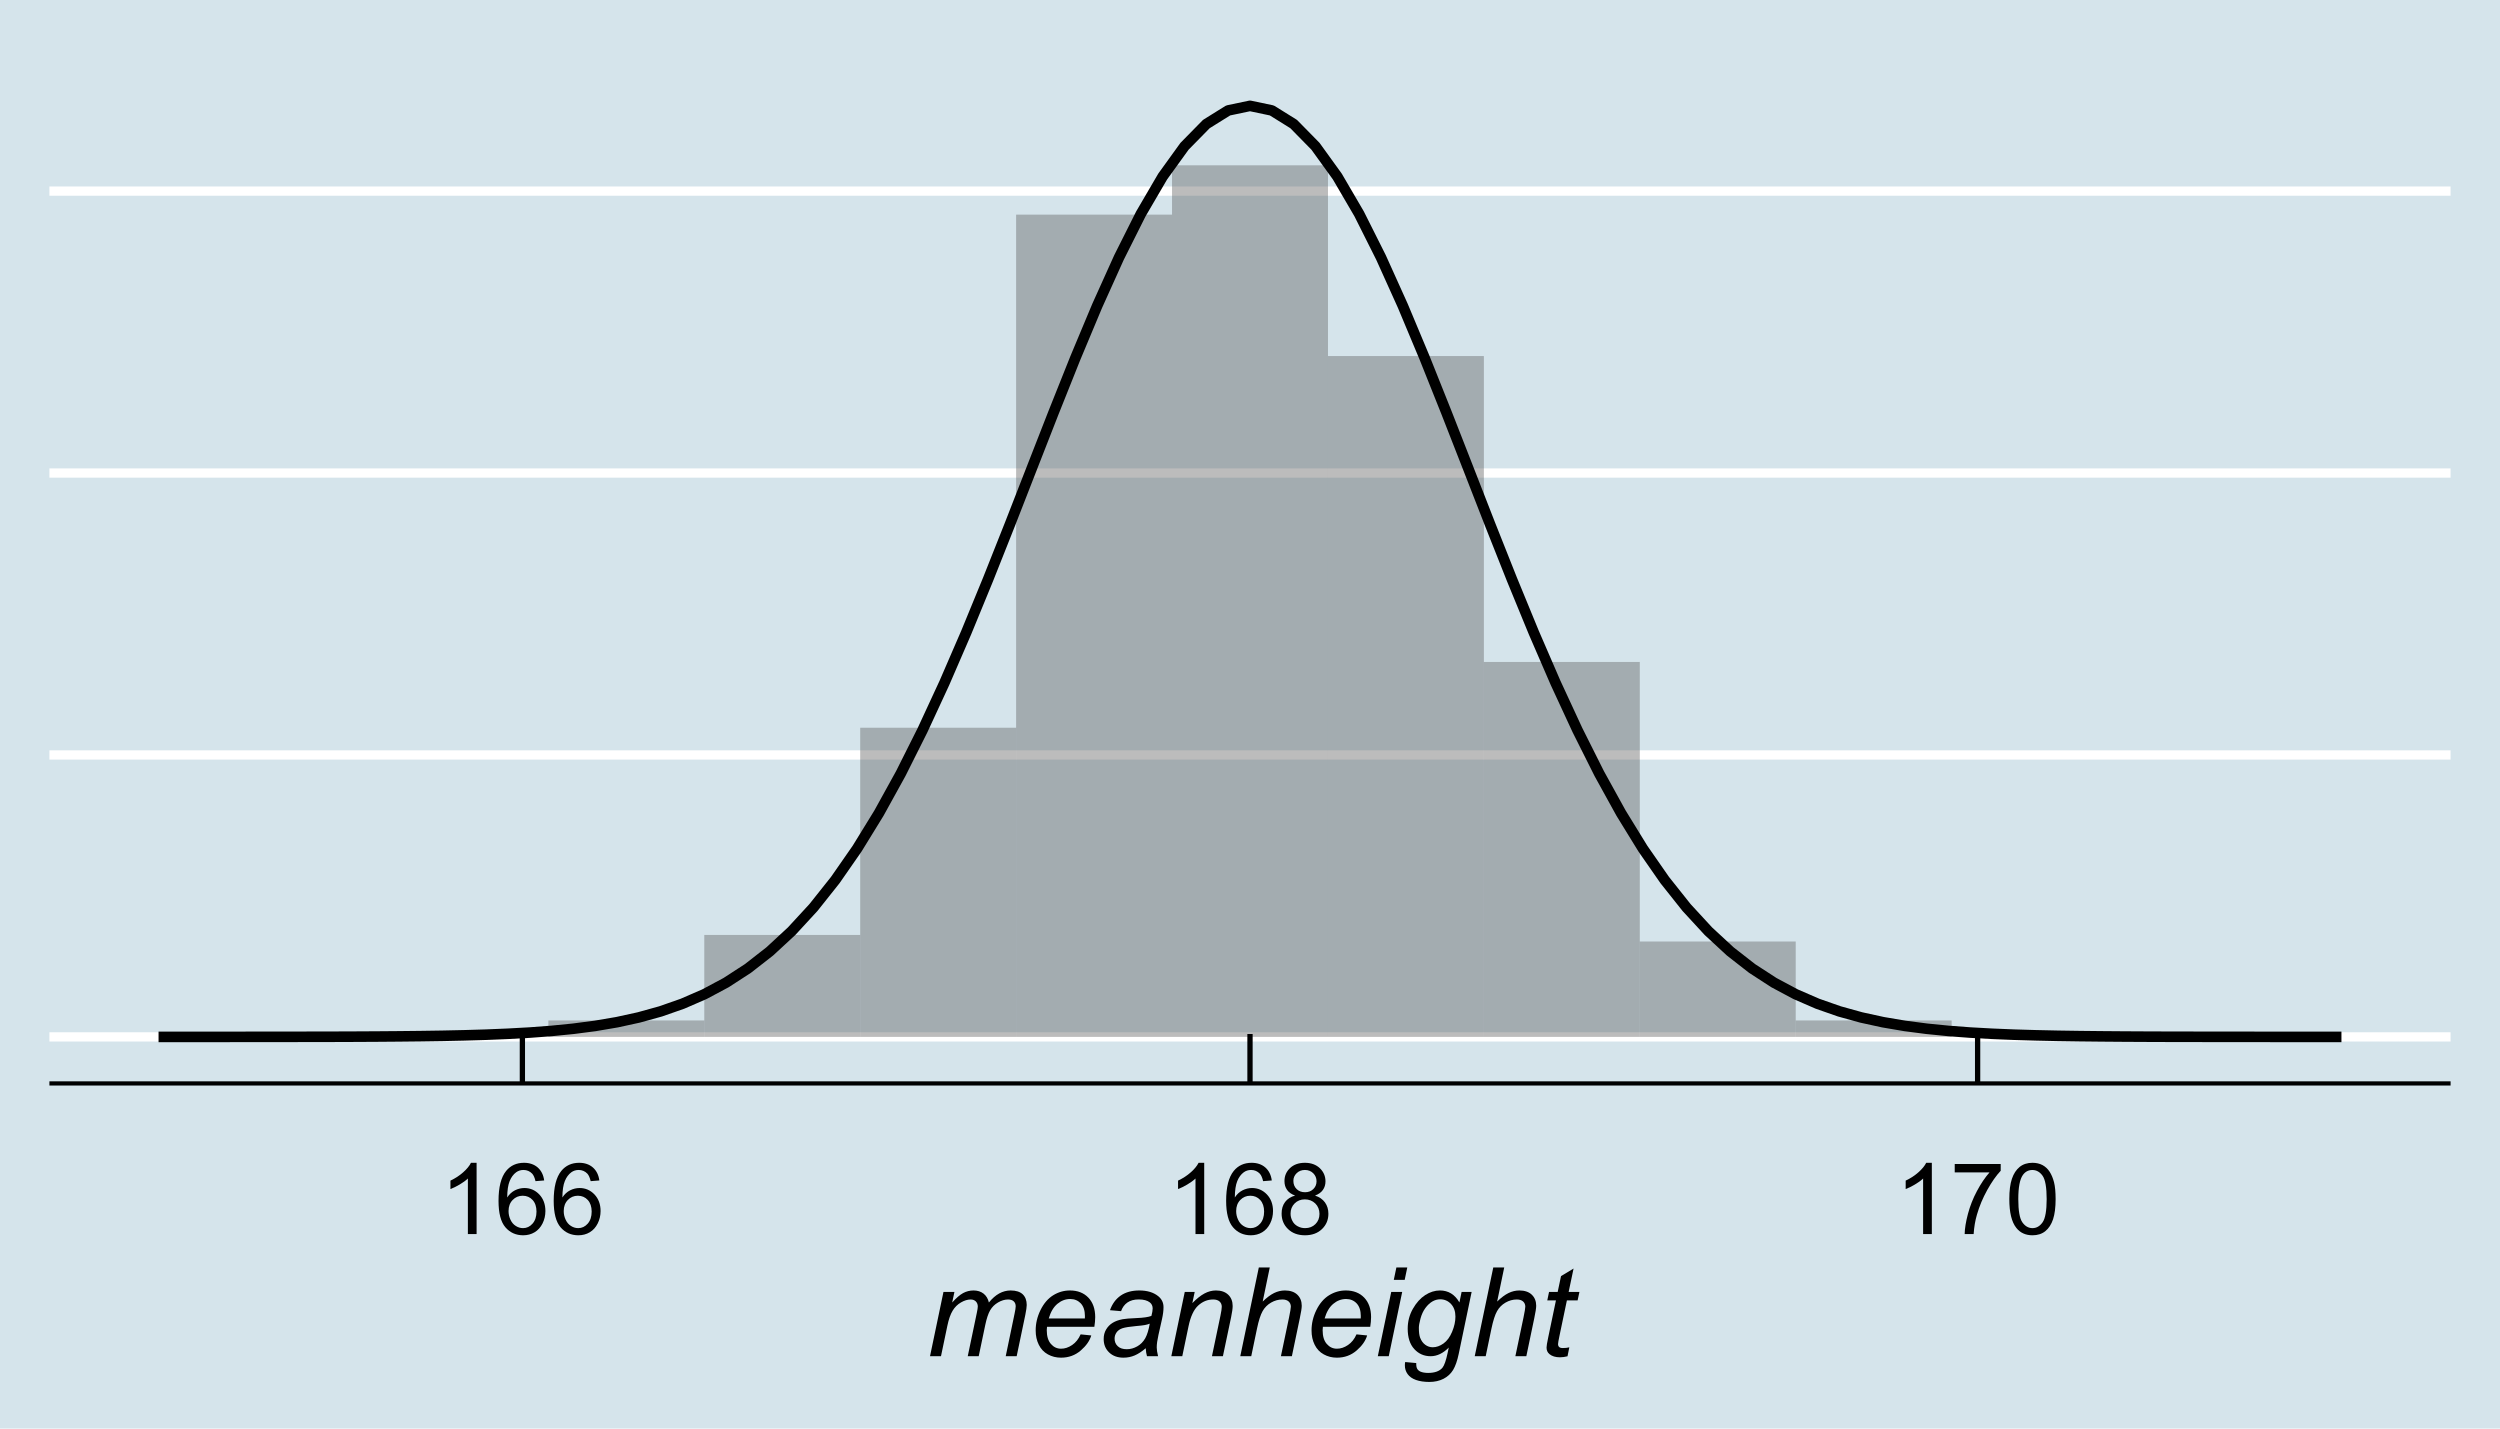
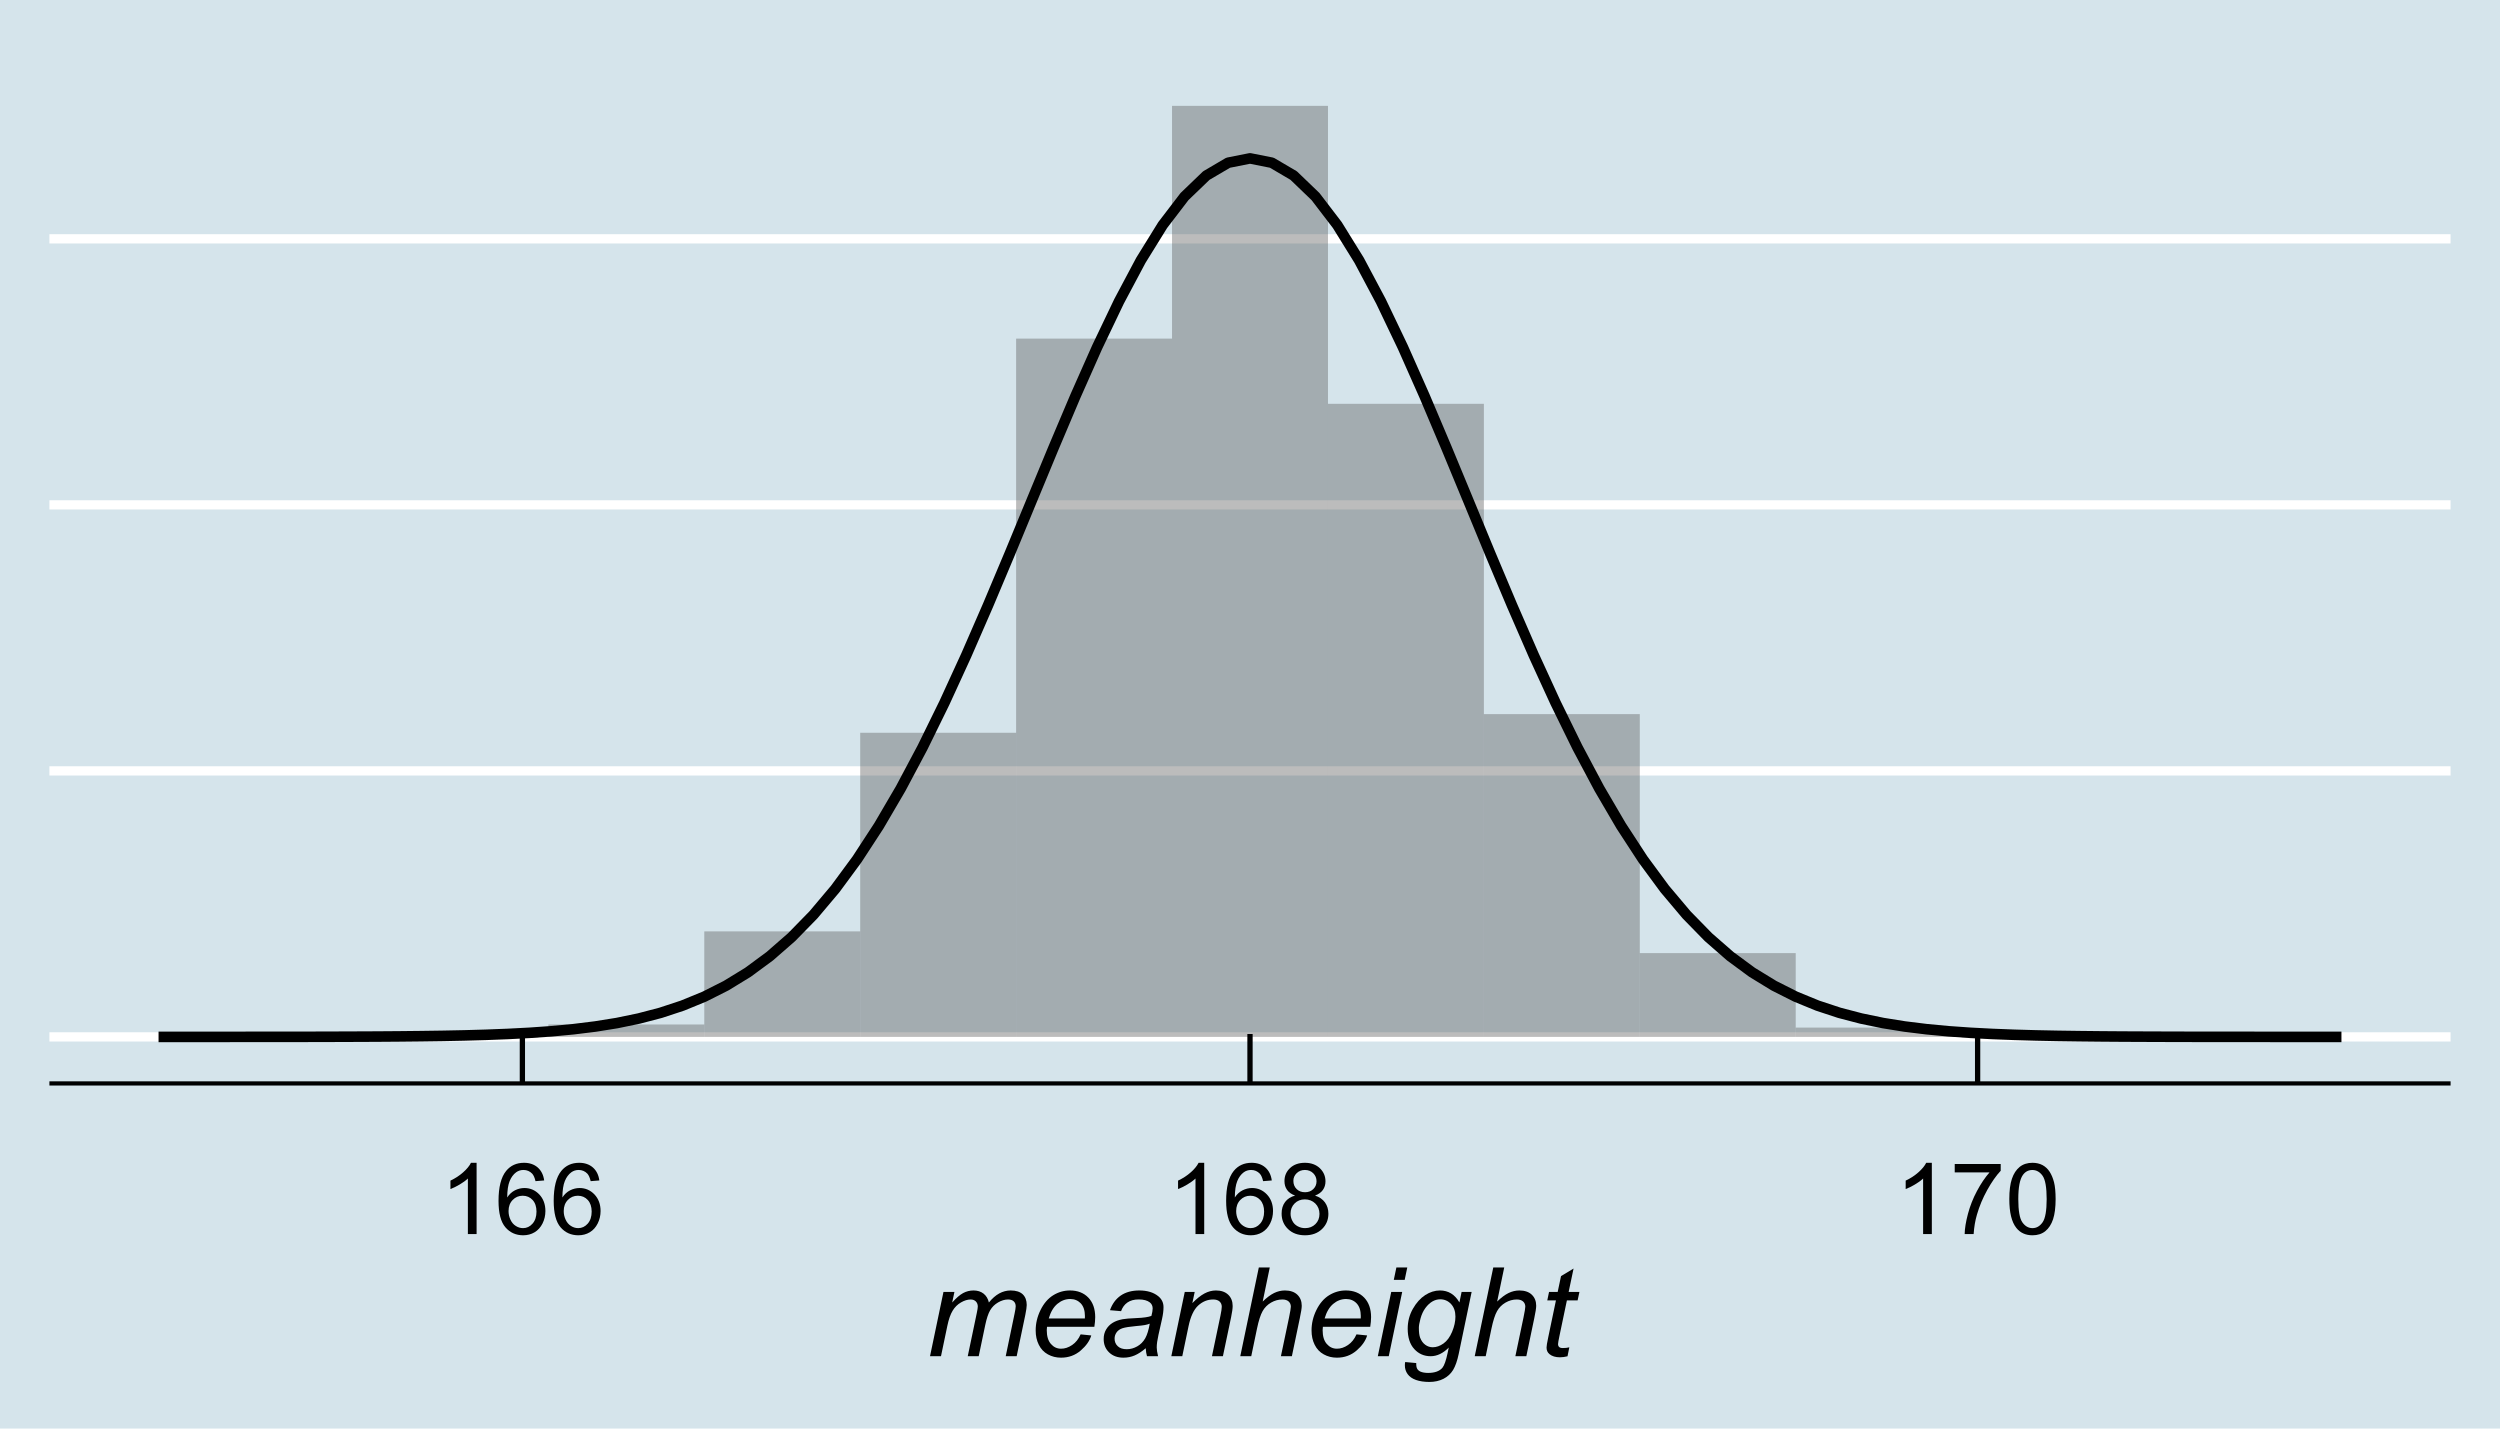
<svg xmlns="http://www.w3.org/2000/svg" xmlns:xlink="http://www.w3.org/1999/xlink" width="504pt" height="288pt" viewBox="0 0 504 288" version="1.1">
  <defs>
    <g>
      <symbol overflow="visible" id="glyph0-0">
        <path style="stroke:none;" d="M 2.5 0 L 2.5 -12.5 L 12.5 -12.5 L 12.5 0 Z M 2.812 -0.312 L 12.188 -0.312 L 12.188 -12.188 L 2.812 -12.188 Z M 2.812 -0.312 " />
      </symbol>
      <symbol overflow="visible" id="glyph0-1">
        <path style="stroke:none;" d="M 7.453 0 L 5.695 0 L 5.695 -11.203 C 5.27 -10.797 4.711 -10.391 4.027 -9.988 C 3.34 -9.582 2.727 -9.281 2.18 -9.082 L 2.18 -10.781 C 3.16 -11.242 4.016 -11.801 4.754 -12.461 C 5.488 -13.113 6.012 -13.75 6.32 -14.375 L 7.453 -14.375 Z M 7.453 0 " />
      </symbol>
      <symbol overflow="visible" id="glyph0-2">
        <path style="stroke:none;" d="M 9.953 -10.812 L 8.203 -10.672 C 8.047 -11.359 7.824 -11.863 7.539 -12.18 C 7.062 -12.676 6.477 -12.926 5.781 -12.93 C 5.219 -12.926 4.727 -12.77 4.305 -12.461 C 3.75 -12.055 3.312 -11.465 2.996 -10.691 C 2.676 -9.914 2.512 -8.812 2.5 -7.383 C 2.918 -8.027 3.434 -8.504 4.051 -8.82 C 4.66 -9.129 5.305 -9.285 5.977 -9.289 C 7.148 -9.285 8.145 -8.855 8.969 -7.992 C 9.789 -7.129 10.199 -6.012 10.203 -4.648 C 10.199 -3.746 10.008 -2.91 9.621 -2.141 C 9.234 -1.367 8.703 -0.777 8.027 -0.371 C 7.348 0.039 6.578 0.238 5.723 0.242 C 4.254 0.238 3.059 -0.297 2.137 -1.371 C 1.211 -2.449 0.75 -4.223 0.75 -6.699 C 0.75 -9.465 1.262 -11.477 2.285 -12.734 C 3.176 -13.824 4.375 -14.371 5.891 -14.375 C 7.012 -14.371 7.934 -14.055 8.656 -13.426 C 9.371 -12.793 9.805 -11.922 9.953 -10.812 Z M 2.773 -4.641 C 2.77 -4.031 2.898 -3.449 3.16 -2.898 C 3.414 -2.344 3.773 -1.922 4.238 -1.637 C 4.695 -1.344 5.184 -1.199 5.695 -1.203 C 6.434 -1.199 7.07 -1.5 7.605 -2.102 C 8.137 -2.699 8.402 -3.512 8.406 -4.539 C 8.402 -5.527 8.141 -6.309 7.617 -6.879 C 7.09 -7.449 6.426 -7.734 5.625 -7.734 C 4.828 -7.734 4.152 -7.449 3.602 -6.879 C 3.047 -6.309 2.77 -5.562 2.773 -4.641 Z M 2.773 -4.641 " />
      </symbol>
      <symbol overflow="visible" id="glyph0-3">
        <path style="stroke:none;" d="M 3.535 -7.766 C 2.801 -8.027 2.262 -8.41 1.914 -8.906 C 1.559 -9.398 1.383 -9.988 1.387 -10.684 C 1.383 -11.723 1.758 -12.598 2.508 -13.309 C 3.258 -14.016 4.254 -14.371 5.5 -14.375 C 6.746 -14.371 7.75 -14.008 8.516 -13.285 C 9.273 -12.555 9.656 -11.672 9.656 -10.633 C 9.656 -9.969 9.48 -9.391 9.133 -8.902 C 8.785 -8.406 8.258 -8.027 7.547 -7.766 C 8.426 -7.477 9.094 -7.016 9.555 -6.379 C 10.012 -5.738 10.242 -4.977 10.242 -4.094 C 10.242 -2.867 9.809 -1.84 8.945 -1.008 C 8.078 -0.176 6.938 0.238 5.527 0.242 C 4.109 0.238 2.973 -0.176 2.109 -1.012 C 1.242 -1.844 0.809 -2.887 0.812 -4.141 C 0.809 -5.07 1.043 -5.852 1.52 -6.48 C 1.988 -7.105 2.66 -7.531 3.535 -7.766 Z M 3.184 -10.742 C 3.18 -10.062 3.398 -9.512 3.836 -9.082 C 4.27 -8.652 4.836 -8.438 5.539 -8.438 C 6.211 -8.438 6.766 -8.648 7.203 -9.078 C 7.633 -9.5 7.852 -10.023 7.852 -10.645 C 7.852 -11.285 7.629 -11.828 7.184 -12.27 C 6.738 -12.707 6.18 -12.926 5.516 -12.93 C 4.844 -12.926 4.289 -12.711 3.848 -12.285 C 3.402 -11.852 3.18 -11.336 3.184 -10.742 Z M 2.617 -4.133 C 2.613 -3.625 2.73 -3.141 2.973 -2.676 C 3.207 -2.203 3.562 -1.84 4.031 -1.586 C 4.5 -1.328 5.004 -1.199 5.547 -1.203 C 6.383 -1.199 7.074 -1.469 7.625 -2.012 C 8.168 -2.547 8.441 -3.234 8.445 -4.07 C 8.441 -4.918 8.16 -5.617 7.602 -6.172 C 7.035 -6.719 6.332 -6.996 5.488 -7 C 4.66 -6.996 3.977 -6.723 3.434 -6.18 C 2.887 -5.629 2.613 -4.945 2.617 -4.133 Z M 2.617 -4.133 " />
      </symbol>
      <symbol overflow="visible" id="glyph0-4">
        <path style="stroke:none;" d="M 0.945 -12.441 L 0.945 -14.133 L 10.215 -14.133 L 10.215 -12.766 C 9.301 -11.793 8.398 -10.504 7.504 -8.895 C 6.609 -7.285 5.918 -5.633 5.43 -3.938 C 5.074 -2.738 4.852 -1.426 4.758 0 L 2.949 0 C 2.965 -1.125 3.188 -2.484 3.613 -4.082 C 4.035 -5.676 4.641 -7.215 5.434 -8.695 C 6.223 -10.176 7.066 -11.422 7.961 -12.441 Z M 0.945 -12.441 " />
      </symbol>
      <symbol overflow="visible" id="glyph0-5">
        <path style="stroke:none;" d="M 0.828 -7.062 C 0.824 -8.75 1 -10.113 1.352 -11.148 C 1.699 -12.176 2.219 -12.973 2.906 -13.535 C 3.594 -14.094 4.457 -14.371 5.5 -14.375 C 6.262 -14.371 6.934 -14.219 7.52 -13.91 C 8.098 -13.598 8.578 -13.148 8.957 -12.57 C 9.332 -11.984 9.629 -11.277 9.844 -10.441 C 10.055 -9.605 10.16 -8.477 10.164 -7.062 C 10.16 -5.375 9.988 -4.02 9.648 -2.992 C 9.301 -1.957 8.785 -1.16 8.102 -0.602 C 7.41 -0.039 6.543 0.238 5.5 0.242 C 4.117 0.238 3.031 -0.254 2.246 -1.242 C 1.297 -2.43 0.824 -4.367 0.828 -7.062 Z M 2.637 -7.062 C 2.637 -4.707 2.91 -3.145 3.461 -2.367 C 4.012 -1.59 4.691 -1.199 5.5 -1.203 C 6.305 -1.199 6.984 -1.59 7.535 -2.375 C 8.082 -3.152 8.355 -4.715 8.359 -7.062 C 8.355 -9.414 8.082 -10.98 7.535 -11.758 C 6.984 -12.531 6.297 -12.918 5.477 -12.922 C 4.668 -12.918 4.023 -12.578 3.547 -11.895 C 2.938 -11.02 2.637 -9.406 2.637 -7.062 Z M 2.637 -7.062 " />
      </symbol>
      <symbol overflow="visible" id="glyph1-0">
        <path style="stroke:none;" d="M 3.125 0 L 3.125 -15.625 L 15.625 -15.625 L 15.625 0 Z M 3.516 -0.391 L 15.234 -0.391 L 15.234 -15.234 L 3.516 -15.234 Z M 3.516 -0.391 " />
      </symbol>
      <symbol overflow="visible" id="glyph1-1">
        <path style="stroke:none;" d="M 0.816 0 L 3.527 -12.965 L 5.738 -12.965 L 5.285 -10.828 C 6.105 -11.746 6.84 -12.379 7.488 -12.73 C 8.137 -13.078 8.836 -13.254 9.594 -13.258 C 10.398 -13.254 11.074 -13.039 11.613 -12.617 C 12.152 -12.188 12.508 -11.594 12.684 -10.828 C 13.34 -11.641 14.031 -12.246 14.762 -12.652 C 15.488 -13.051 16.258 -13.254 17.066 -13.258 C 18.145 -13.254 18.957 -12.996 19.5 -12.488 C 20.039 -11.973 20.309 -11.254 20.312 -10.328 C 20.309 -9.926 20.215 -9.266 20.031 -8.352 L 18.285 0 L 16.078 0 L 17.859 -8.57 C 18.012 -9.266 18.086 -9.766 18.09 -10.07 C 18.086 -10.492 17.953 -10.824 17.688 -11.07 C 17.418 -11.312 17.039 -11.438 16.555 -11.438 C 15.891 -11.438 15.219 -11.238 14.535 -10.84 C 13.852 -10.441 13.32 -9.918 12.945 -9.27 C 12.562 -8.621 12.23 -7.625 11.949 -6.285 L 10.633 0 L 8.422 0 L 10.254 -8.754 C 10.383 -9.348 10.445 -9.77 10.449 -10.023 C 10.445 -10.441 10.312 -10.781 10.051 -11.047 C 9.785 -11.305 9.441 -11.438 9.02 -11.438 C 8.391 -11.438 7.734 -11.238 7.051 -10.84 C 6.359 -10.441 5.801 -9.883 5.371 -9.172 C 4.938 -8.457 4.582 -7.445 4.309 -6.129 L 3.027 0 Z M 0.816 0 " />
      </symbol>
      <symbol overflow="visible" id="glyph1-2">
        <path style="stroke:none;" d="M 10.352 -4.406 L 12.5 -4.188 C 12.188 -3.117 11.477 -2.102 10.367 -1.145 C 9.254 -0.184 7.934 0.293 6.398 0.293 C 5.438 0.293 4.555 0.074 3.754 -0.371 C 2.949 -0.812 2.34 -1.461 1.922 -2.309 C 1.5 -3.152 1.289 -4.113 1.293 -5.199 C 1.289 -6.613 1.617 -7.988 2.273 -9.32 C 2.93 -10.648 3.777 -11.637 4.82 -12.285 C 5.859 -12.93 6.988 -13.254 8.203 -13.258 C 9.75 -13.254 10.984 -12.773 11.906 -11.816 C 12.828 -10.852 13.289 -9.543 13.293 -7.887 C 13.289 -7.25 13.23 -6.598 13.121 -5.934 L 3.578 -5.934 C 3.543 -5.68 3.527 -5.453 3.527 -5.25 C 3.527 -4.035 3.805 -3.109 4.363 -2.473 C 4.918 -1.832 5.602 -1.512 6.41 -1.516 C 7.164 -1.512 7.906 -1.758 8.641 -2.258 C 9.371 -2.75 9.941 -3.469 10.352 -4.406 Z M 3.93 -7.617 L 11.207 -7.617 C 11.211 -7.844 11.215 -8.004 11.219 -8.105 C 11.215 -9.207 10.938 -10.055 10.387 -10.648 C 9.832 -11.234 9.121 -11.531 8.25 -11.535 C 7.305 -11.531 6.441 -11.207 5.668 -10.559 C 4.887 -9.906 4.309 -8.926 3.93 -7.617 Z M 3.93 -7.617 " />
      </symbol>
      <symbol overflow="visible" id="glyph1-3">
        <path style="stroke:none;" d="M 9.57 -1.609 C 8.801 -0.949 8.066 -0.469 7.359 -0.164 C 6.648 0.141 5.891 0.293 5.09 0.293 C 3.891 0.293 2.926 -0.059 2.195 -0.762 C 1.461 -1.465 1.094 -2.367 1.098 -3.469 C 1.094 -4.191 1.258 -4.832 1.59 -5.391 C 1.918 -5.945 2.355 -6.391 2.902 -6.73 C 3.445 -7.066 4.113 -7.309 4.906 -7.457 C 5.398 -7.555 6.34 -7.633 7.73 -7.691 C 9.113 -7.746 10.109 -7.891 10.719 -8.129 C 10.883 -8.727 10.969 -9.23 10.973 -9.633 C 10.969 -10.141 10.781 -10.543 10.414 -10.84 C 9.898 -11.246 9.152 -11.449 8.168 -11.449 C 7.238 -11.449 6.477 -11.242 5.887 -10.832 C 5.297 -10.422 4.867 -9.84 4.602 -9.082 L 2.367 -9.277 C 2.82 -10.559 3.543 -11.543 4.535 -12.23 C 5.523 -12.91 6.77 -13.254 8.277 -13.258 C 9.875 -13.254 11.145 -12.871 12.086 -12.109 C 12.801 -11.535 13.16 -10.793 13.16 -9.887 C 13.16 -9.191 13.059 -8.391 12.855 -7.484 L 12.133 -4.262 C 11.902 -3.23 11.789 -2.398 11.793 -1.758 C 11.789 -1.352 11.879 -0.766 12.062 0 L 9.828 0 C 9.703 -0.422 9.617 -0.957 9.57 -1.609 Z M 10.387 -6.566 C 10.078 -6.441 9.746 -6.348 9.395 -6.285 C 9.035 -6.219 8.445 -6.148 7.617 -6.078 C 6.328 -5.961 5.418 -5.816 4.895 -5.645 C 4.363 -5.465 3.965 -5.188 3.699 -4.809 C 3.426 -4.422 3.293 -4 3.297 -3.539 C 3.293 -2.922 3.508 -2.41 3.938 -2.012 C 4.363 -1.609 4.969 -1.41 5.762 -1.414 C 6.488 -1.41 7.191 -1.605 7.871 -1.992 C 8.543 -2.379 9.078 -2.918 9.473 -3.613 C 9.859 -4.305 10.164 -5.289 10.387 -6.566 Z M 10.387 -6.566 " />
      </symbol>
      <symbol overflow="visible" id="glyph1-4">
        <path style="stroke:none;" d="M 0.828 0 L 3.539 -12.965 L 5.543 -12.965 L 5.066 -10.707 C 5.934 -11.59 6.746 -12.238 7.504 -12.645 C 8.258 -13.051 9.031 -13.254 9.828 -13.258 C 10.875 -13.254 11.699 -12.969 12.297 -12.402 C 12.895 -11.828 13.195 -11.066 13.195 -10.121 C 13.195 -9.637 13.09 -8.879 12.879 -7.848 L 11.23 0 L 9.02 0 L 10.742 -8.215 C 10.91 -9.012 10.996 -9.602 11 -9.984 C 10.996 -10.414 10.848 -10.762 10.555 -11.035 C 10.254 -11.301 9.824 -11.438 9.266 -11.438 C 8.133 -11.438 7.125 -11.027 6.242 -10.215 C 5.355 -9.398 4.707 -8.004 4.297 -6.031 L 3.039 0 Z M 0.828 0 " />
      </symbol>
      <symbol overflow="visible" id="glyph1-5">
        <path style="stroke:none;" d="M 0.828 0 L 4.566 -17.895 L 6.773 -17.895 L 5.348 -11.023 C 6.164 -11.816 6.93 -12.391 7.641 -12.738 C 8.348 -13.082 9.074 -13.254 9.828 -13.258 C 10.898 -13.254 11.734 -12.969 12.328 -12.406 C 12.922 -11.836 13.219 -11.09 13.219 -10.168 C 13.219 -9.707 13.086 -8.871 12.828 -7.652 L 11.23 0 L 9.02 0 L 10.668 -7.848 C 10.902 -8.984 11.02 -9.703 11.023 -9.996 C 11.02 -10.418 10.875 -10.762 10.582 -11.035 C 10.289 -11.301 9.863 -11.438 9.312 -11.438 C 8.512 -11.438 7.754 -11.227 7.031 -10.809 C 6.305 -10.387 5.734 -9.812 5.328 -9.086 C 4.914 -8.355 4.539 -7.184 4.199 -5.566 L 3.039 0 Z M 0.828 0 " />
      </symbol>
      <symbol overflow="visible" id="glyph1-6">
        <path style="stroke:none;" d="M 3.969 -15.395 L 4.492 -17.895 L 6.688 -17.895 L 6.164 -15.395 Z M 0.746 0 L 3.453 -12.965 L 5.664 -12.965 L 2.953 0 Z M 0.746 0 " />
      </symbol>
      <symbol overflow="visible" id="glyph1-7">
        <path style="stroke:none;" d="M 0.707 1.172 L 2.941 1.379 C 2.926 1.879 2.984 2.258 3.125 2.516 C 3.258 2.766 3.48 2.961 3.785 3.102 C 4.184 3.273 4.699 3.363 5.336 3.367 C 6.668 3.363 7.629 3.02 8.215 2.332 C 8.598 1.867 8.949 0.859 9.277 -0.695 L 9.496 -1.746 C 8.348 -0.582 7.129 0 5.836 0 C 4.523 0 3.426 -0.48 2.543 -1.445 C 1.66 -2.41 1.219 -3.777 1.219 -5.543 C 1.219 -6.996 1.566 -8.332 2.262 -9.559 C 2.957 -10.777 3.785 -11.699 4.746 -12.324 C 5.707 -12.941 6.695 -13.254 7.715 -13.258 C 9.414 -13.254 10.723 -12.449 11.645 -10.84 L 12.086 -12.965 L 14.109 -12.965 L 11.5 -0.453 C 11.211 0.922 10.836 1.988 10.375 2.762 C 9.91 3.527 9.266 4.125 8.441 4.551 C 7.613 4.973 6.66 5.184 5.578 5.188 C 4.535 5.184 3.637 5.051 2.887 4.785 C 2.133 4.516 1.57 4.121 1.203 3.605 C 0.828 3.086 0.645 2.496 0.648 1.832 C 0.645 1.625 0.664 1.406 0.707 1.172 Z M 3.469 -5.738 C 3.469 -4.848 3.551 -4.18 3.723 -3.734 C 3.965 -3.105 4.312 -2.629 4.766 -2.301 C 5.215 -1.969 5.719 -1.805 6.273 -1.805 C 6.996 -1.805 7.715 -2.059 8.434 -2.566 C 9.145 -3.074 9.727 -3.859 10.172 -4.93 C 10.617 -5.992 10.84 -7.012 10.84 -7.984 C 10.84 -9.047 10.543 -9.895 9.953 -10.527 C 9.363 -11.156 8.633 -11.473 7.766 -11.477 C 7.223 -11.473 6.703 -11.328 6.199 -11.043 C 5.695 -10.75 5.223 -10.309 4.789 -9.723 C 4.352 -9.129 4.023 -8.422 3.801 -7.602 C 3.578 -6.777 3.469 -6.156 3.469 -5.738 Z M 3.469 -5.738 " />
      </symbol>
      <symbol overflow="visible" id="glyph1-8">
        <path style="stroke:none;" d="M 5.992 -1.793 L 5.629 0.012 C 5.098 0.148 4.586 0.215 4.09 0.219 C 3.207 0.215 2.504 0.004 1.988 -0.426 C 1.594 -0.75 1.398 -1.195 1.402 -1.758 C 1.398 -2.039 1.508 -2.691 1.723 -3.723 L 3.297 -11.254 L 1.551 -11.254 L 1.906 -12.965 L 3.648 -12.965 L 4.32 -16.148 L 6.848 -17.676 L 5.859 -12.965 L 8.031 -12.965 L 7.664 -11.254 L 5.504 -11.254 L 4.004 -4.09 C 3.812 -3.176 3.719 -2.629 3.723 -2.453 C 3.719 -2.191 3.797 -1.992 3.949 -1.855 C 4.098 -1.715 4.344 -1.645 4.688 -1.648 C 5.176 -1.645 5.609 -1.695 5.992 -1.793 Z M 5.992 -1.793 " />
      </symbol>
    </g>
    <clipPath id="clip1">
      <path d="M 9.961 208 L 494.035 208 L 494.035 210 L 9.961 210 Z M 9.961 208 " />
    </clipPath>
    <clipPath id="clip2">
-       <path d="M 9.961 151 L 494.035 151 L 494.035 154 L 9.961 154 Z M 9.961 151 " />
+       <path d="M 9.961 154 L 494.035 154 L 494.035 157 L 9.961 157 Z M 9.961 154 " />
    </clipPath>
    <clipPath id="clip3">
-       <path d="M 9.961 94 L 494.035 94 L 494.035 97 L 9.961 97 Z M 9.961 94 " />
+       <path d="M 9.961 100 L 494.035 100 L 494.035 103 L 9.961 103 Z M 9.961 100 " />
    </clipPath>
    <clipPath id="clip4">
-       <path d="M 9.961 37 L 494.035 37 L 494.035 40 L 9.961 40 Z M 9.961 37 " />
+       <path d="M 9.961 47 L 494.035 47 L 494.035 50 L 9.961 50 Z M 9.961 47 " />
    </clipPath>
  </defs>
  <g id="surface59">
    <rect x="0" y="0" width="504" height="288" style="fill:rgb(100%,100%,100%);fill-opacity:1;stroke:none;" />
    <rect x="0" y="0" width="504" height="288" style="fill:rgb(83.529%,89.412%,92.157%);fill-opacity:1;stroke:none;" />
    <g clip-path="url(#clip1)" clip-rule="nonzero">
      <path style="fill:none;stroke-width:1.867;stroke-linecap:butt;stroke-linejoin:round;stroke:rgb(100%,100%,100%);stroke-opacity:1;stroke-miterlimit:10;" d="M 9.961 209.039 L 494.039 209.039 " />
    </g>
    <g clip-path="url(#clip2)" clip-rule="nonzero">
-       <path style="fill:none;stroke-width:1.867;stroke-linecap:butt;stroke-linejoin:round;stroke:rgb(100%,100%,100%);stroke-opacity:1;stroke-miterlimit:10;" d="M 9.961 152.203 L 494.039 152.203 " />
+       <path style="fill:none;stroke-width:1.867;stroke-linecap:butt;stroke-linejoin:round;stroke:rgb(100%,100%,100%);stroke-opacity:1;stroke-miterlimit:10;" d="M 9.961 155.41 L 494.039 155.41 " />
    </g>
    <g clip-path="url(#clip3)" clip-rule="nonzero">
-       <path style="fill:none;stroke-width:1.867;stroke-linecap:butt;stroke-linejoin:round;stroke:rgb(100%,100%,100%);stroke-opacity:1;stroke-miterlimit:10;" d="M 9.961 95.367 L 494.039 95.367 " />
+       <path style="fill:none;stroke-width:1.867;stroke-linecap:butt;stroke-linejoin:round;stroke:rgb(100%,100%,100%);stroke-opacity:1;stroke-miterlimit:10;" d="M 9.961 101.781 L 494.039 101.781 " />
    </g>
    <g clip-path="url(#clip4)" clip-rule="nonzero">
-       <path style="fill:none;stroke-width:1.867;stroke-linecap:butt;stroke-linejoin:round;stroke:rgb(100%,100%,100%);stroke-opacity:1;stroke-miterlimit:10;" d="M 9.961 38.531 L 494.039 38.531 " />
+       <path style="fill:none;stroke-width:1.867;stroke-linecap:butt;stroke-linejoin:round;stroke:rgb(100%,100%,100%);stroke-opacity:1;stroke-miterlimit:10;" d="M 9.961 48.152 L 494.039 48.152 " />
    </g>
-     <path style=" stroke:none;fill-rule:nonzero;fill:rgb(34.902%,34.902%,34.902%);fill-opacity:0.4;" d="M 110.551 209.039 L 141.984 209.039 L 141.984 205.723 L 110.551 205.723 Z M 110.551 209.039 " />
-     <path style=" stroke:none;fill-rule:nonzero;fill:rgb(34.902%,34.902%,34.902%);fill-opacity:0.4;" d="M 141.984 209.039 L 173.418 209.039 L 173.418 188.484 L 141.984 188.484 Z M 141.984 209.039 " />
-     <path style=" stroke:none;fill-rule:nonzero;fill:rgb(34.902%,34.902%,34.902%);fill-opacity:0.4;" d="M 173.418 209.039 L 204.852 209.039 L 204.852 146.711 L 173.418 146.711 Z M 173.418 209.039 " />
-     <path style=" stroke:none;fill-rule:nonzero;fill:rgb(34.902%,34.902%,34.902%);fill-opacity:0.4;" d="M 204.852 209.039 L 236.285 209.039 L 236.285 43.27 L 204.852 43.27 Z M 204.852 209.039 " />
-     <path style=" stroke:none;fill-rule:nonzero;fill:rgb(34.902%,34.902%,34.902%);fill-opacity:0.4;" d="M 236.285 209.039 L 267.719 209.039 L 267.719 33.324 L 236.285 33.324 Z M 236.285 209.039 " />
-     <path style=" stroke:none;fill-rule:nonzero;fill:rgb(34.902%,34.902%,34.902%);fill-opacity:0.4;" d="M 267.715 209.039 L 299.148 209.039 L 299.148 71.781 L 267.715 71.781 Z M 267.715 209.039 " />
-     <path style=" stroke:none;fill-rule:nonzero;fill:rgb(34.902%,34.902%,34.902%);fill-opacity:0.4;" d="M 299.148 209.039 L 330.582 209.039 L 330.582 133.449 L 299.148 133.449 Z M 299.148 209.039 " />
-     <path style=" stroke:none;fill-rule:nonzero;fill:rgb(34.902%,34.902%,34.902%);fill-opacity:0.4;" d="M 330.582 209.039 L 362.016 209.039 L 362.016 189.809 L 330.582 189.809 Z M 330.582 209.039 " />
-     <path style=" stroke:none;fill-rule:nonzero;fill:rgb(34.902%,34.902%,34.902%);fill-opacity:0.4;" d="M 362.016 209.039 L 393.449 209.039 L 393.449 205.723 L 362.016 205.723 Z M 362.016 209.039 " />
-     <path style="fill:none;stroke-width:2.134;stroke-linecap:butt;stroke-linejoin:round;stroke:rgb(0%,0%,0%);stroke-opacity:1;stroke-miterlimit:10;" d="M 31.965 209.035 L 45.168 209.035 L 49.57 209.031 L 53.969 209.027 L 58.371 209.023 L 62.77 209.016 L 67.172 209.008 L 71.57 208.992 L 75.973 208.969 L 80.375 208.934 L 84.773 208.887 L 89.176 208.82 L 93.574 208.723 L 97.977 208.594 L 102.375 208.41 L 106.777 208.168 L 111.18 207.836 L 115.578 207.398 L 119.98 206.824 L 124.379 206.078 L 128.781 205.117 L 133.184 203.895 L 137.582 202.355 L 141.984 200.445 L 146.383 198.094 L 150.785 195.238 L 155.184 191.805 L 159.586 187.734 L 163.988 182.957 L 168.387 177.422 L 172.789 171.09 L 177.188 163.938 L 181.59 155.961 L 185.988 147.188 L 190.391 137.676 L 194.793 127.508 L 199.191 116.805 L 203.594 105.719 L 207.992 94.438 L 212.395 83.176 L 216.793 72.164 L 221.195 61.648 L 225.598 51.887 L 229.996 43.121 L 234.398 35.586 L 238.797 29.492 L 243.199 25.008 L 247.598 22.266 L 252 21.34 L 256.402 22.266 L 260.801 25.008 L 265.203 29.492 L 269.602 35.586 L 274.004 43.121 L 278.402 51.887 L 282.805 61.648 L 287.207 72.164 L 291.605 83.176 L 296.008 94.438 L 300.406 105.719 L 304.809 116.805 L 309.207 127.508 L 313.609 137.676 L 318.012 147.188 L 322.41 155.961 L 326.812 163.938 L 331.211 171.09 L 335.613 177.422 L 340.012 182.957 L 344.414 187.734 L 348.816 191.805 L 353.215 195.238 L 357.617 198.094 L 362.016 200.445 L 366.418 202.355 L 370.816 203.895 L 375.219 205.117 L 379.621 206.078 L 384.02 206.824 L 388.422 207.398 L 392.82 207.836 L 397.223 208.168 L 401.625 208.41 L 406.023 208.594 L 410.426 208.723 L 414.824 208.82 L 419.227 208.887 L 423.625 208.934 L 428.027 208.969 L 432.43 208.992 L 436.828 209.008 L 441.23 209.016 L 445.629 209.023 L 450.031 209.027 L 454.43 209.031 L 458.832 209.035 L 472.035 209.035 " />
+     <path style=" stroke:none;fill-rule:nonzero;fill:rgb(34.902%,34.902%,34.902%);fill-opacity:0.4;" d="M 110.551 209.039 L 141.984 209.039 L 141.984 206.535 L 110.551 206.535 Z M 110.551 209.039 " />
+     <path style=" stroke:none;fill-rule:nonzero;fill:rgb(34.902%,34.902%,34.902%);fill-opacity:0.4;" d="M 141.984 209.039 L 173.418 209.039 L 173.418 187.766 L 141.984 187.766 Z M 141.984 209.039 " />
+     <path style=" stroke:none;fill-rule:nonzero;fill:rgb(34.902%,34.902%,34.902%);fill-opacity:0.4;" d="M 173.418 209.039 L 204.852 209.039 L 204.852 147.723 L 173.418 147.723 Z M 173.418 209.039 " />
+     <path style=" stroke:none;fill-rule:nonzero;fill:rgb(34.902%,34.902%,34.902%);fill-opacity:0.4;" d="M 204.852 209.039 L 236.285 209.039 L 236.285 68.266 L 204.852 68.266 Z M 204.852 209.039 " />
+     <path style=" stroke:none;fill-rule:nonzero;fill:rgb(34.902%,34.902%,34.902%);fill-opacity:0.4;" d="M 236.285 209.039 L 267.719 209.039 L 267.719 21.34 L 236.285 21.34 Z M 236.285 209.039 " />
+     <path style=" stroke:none;fill-rule:nonzero;fill:rgb(34.902%,34.902%,34.902%);fill-opacity:0.4;" d="M 267.715 209.039 L 299.148 209.039 L 299.148 81.406 L 267.715 81.406 Z M 267.715 209.039 " />
+     <path style=" stroke:none;fill-rule:nonzero;fill:rgb(34.902%,34.902%,34.902%);fill-opacity:0.4;" d="M 299.148 209.039 L 330.582 209.039 L 330.582 143.969 L 299.148 143.969 Z M 299.148 209.039 " />
+     <path style=" stroke:none;fill-rule:nonzero;fill:rgb(34.902%,34.902%,34.902%);fill-opacity:0.4;" d="M 330.582 209.039 L 362.016 209.039 L 362.016 192.145 L 330.582 192.145 Z M 330.582 209.039 " />
+     <path style=" stroke:none;fill-rule:nonzero;fill:rgb(34.902%,34.902%,34.902%);fill-opacity:0.4;" d="M 362.016 209.039 L 393.449 209.039 L 393.449 207.16 L 362.016 207.16 Z M 362.016 209.039 " />
+     <path style=" stroke:none;fill-rule:nonzero;fill:rgb(34.902%,34.902%,34.902%);fill-opacity:0.4;" d="M 393.449 209.039 L 424.883 209.039 L 424.883 208.414 L 393.449 208.414 Z M 393.449 209.039 " />
+     <path style="fill:none;stroke-width:2.134;stroke-linecap:butt;stroke-linejoin:round;stroke:rgb(0%,0%,0%);stroke-opacity:1;stroke-miterlimit:10;" d="M 31.965 209.035 L 45.168 209.035 L 49.57 209.031 L 53.969 209.031 L 58.371 209.023 L 62.77 209.02 L 67.172 209.008 L 71.57 208.992 L 75.973 208.973 L 80.375 208.941 L 84.773 208.895 L 89.176 208.832 L 93.574 208.742 L 97.977 208.617 L 102.375 208.445 L 106.777 208.215 L 111.18 207.906 L 115.578 207.492 L 119.98 206.949 L 124.379 206.246 L 128.781 205.336 L 133.184 204.184 L 137.582 202.734 L 141.984 200.93 L 146.383 198.711 L 150.785 196.016 L 155.184 192.777 L 159.586 188.934 L 163.988 184.426 L 168.387 179.207 L 172.789 173.23 L 177.188 166.48 L 181.59 158.957 L 185.988 150.68 L 190.391 141.703 L 194.793 132.105 L 199.191 122.008 L 203.594 111.551 L 207.992 100.906 L 212.395 90.277 L 216.793 79.887 L 221.195 69.965 L 225.598 60.754 L 229.996 52.484 L 234.398 45.375 L 238.797 39.625 L 243.199 35.391 L 247.598 32.805 L 252 31.93 L 256.402 32.805 L 260.801 35.391 L 265.203 39.625 L 269.602 45.375 L 274.004 52.484 L 278.402 60.754 L 282.805 69.965 L 287.207 79.887 L 291.605 90.277 L 296.008 100.906 L 300.406 111.551 L 304.809 122.008 L 309.207 132.105 L 313.609 141.703 L 318.012 150.68 L 322.41 158.957 L 326.812 166.48 L 331.211 173.23 L 335.613 179.207 L 340.012 184.426 L 344.414 188.934 L 348.816 192.777 L 353.215 196.016 L 357.617 198.711 L 362.016 200.93 L 366.418 202.734 L 370.816 204.184 L 375.219 205.336 L 379.621 206.246 L 384.02 206.949 L 388.422 207.492 L 392.82 207.906 L 397.223 208.215 L 401.625 208.445 L 406.023 208.617 L 410.426 208.742 L 414.824 208.832 L 419.227 208.895 L 423.625 208.941 L 428.027 208.973 L 432.43 208.992 L 436.828 209.008 L 441.23 209.02 L 445.629 209.023 L 450.031 209.031 L 454.43 209.031 L 458.832 209.035 L 472.035 209.035 " />
    <path style="fill:none;stroke-width:0.854;stroke-linecap:butt;stroke-linejoin:round;stroke:rgb(0%,0%,0%);stroke-opacity:1;stroke-miterlimit:10;" d="M 9.961 218.422 L 494.039 218.422 " />
    <path style="fill:none;stroke-width:1.067;stroke-linecap:butt;stroke-linejoin:round;stroke:rgb(0%,0%,0%);stroke-opacity:1;stroke-miterlimit:10;" d="M 105.312 208.461 L 105.312 218.422 " />
    <path style="fill:none;stroke-width:1.067;stroke-linecap:butt;stroke-linejoin:round;stroke:rgb(0%,0%,0%);stroke-opacity:1;stroke-miterlimit:10;" d="M 252 208.461 L 252 218.422 " />
    <path style="fill:none;stroke-width:1.067;stroke-linecap:butt;stroke-linejoin:round;stroke:rgb(0%,0%,0%);stroke-opacity:1;stroke-miterlimit:10;" d="M 398.688 208.461 L 398.688 218.422 " />
    <g style="fill:rgb(0%,0%,0%);fill-opacity:1;">
      <use xlink:href="#glyph0-1" x="88.629" y="248.793" />
      <use xlink:href="#glyph0-2" x="99.752" y="248.793" />
      <use xlink:href="#glyph0-2" x="110.875" y="248.793" />
    </g>
    <g style="fill:rgb(0%,0%,0%);fill-opacity:1;">
      <use xlink:href="#glyph0-1" x="235.316" y="248.793" />
      <use xlink:href="#glyph0-2" x="246.439" y="248.793" />
      <use xlink:href="#glyph0-3" x="257.562" y="248.793" />
    </g>
    <g style="fill:rgb(0%,0%,0%);fill-opacity:1;">
      <use xlink:href="#glyph0-1" x="382.004" y="248.793" />
      <use xlink:href="#glyph0-4" x="393.127" y="248.793" />
      <use xlink:href="#glyph0-5" x="404.25" y="248.793" />
    </g>
    <g style="fill:rgb(0%,0%,0%);fill-opacity:1;">
      <use xlink:href="#glyph1-1" x="186.676" y="273.414" />
      <use xlink:href="#glyph1-2" x="207.501" y="273.414" />
      <use xlink:href="#glyph1-3" x="221.405" y="273.414" />
      <use xlink:href="#glyph1-4" x="235.309" y="273.414" />
      <use xlink:href="#glyph1-5" x="249.212" y="273.414" />
      <use xlink:href="#glyph1-2" x="263.116" y="273.414" />
      <use xlink:href="#glyph1-6" x="277.02" y="273.414" />
      <use xlink:href="#glyph1-7" x="282.574" y="273.414" />
      <use xlink:href="#glyph1-5" x="296.478" y="273.414" />
      <use xlink:href="#glyph1-8" x="310.382" y="273.414" />
    </g>
  </g>
</svg>
